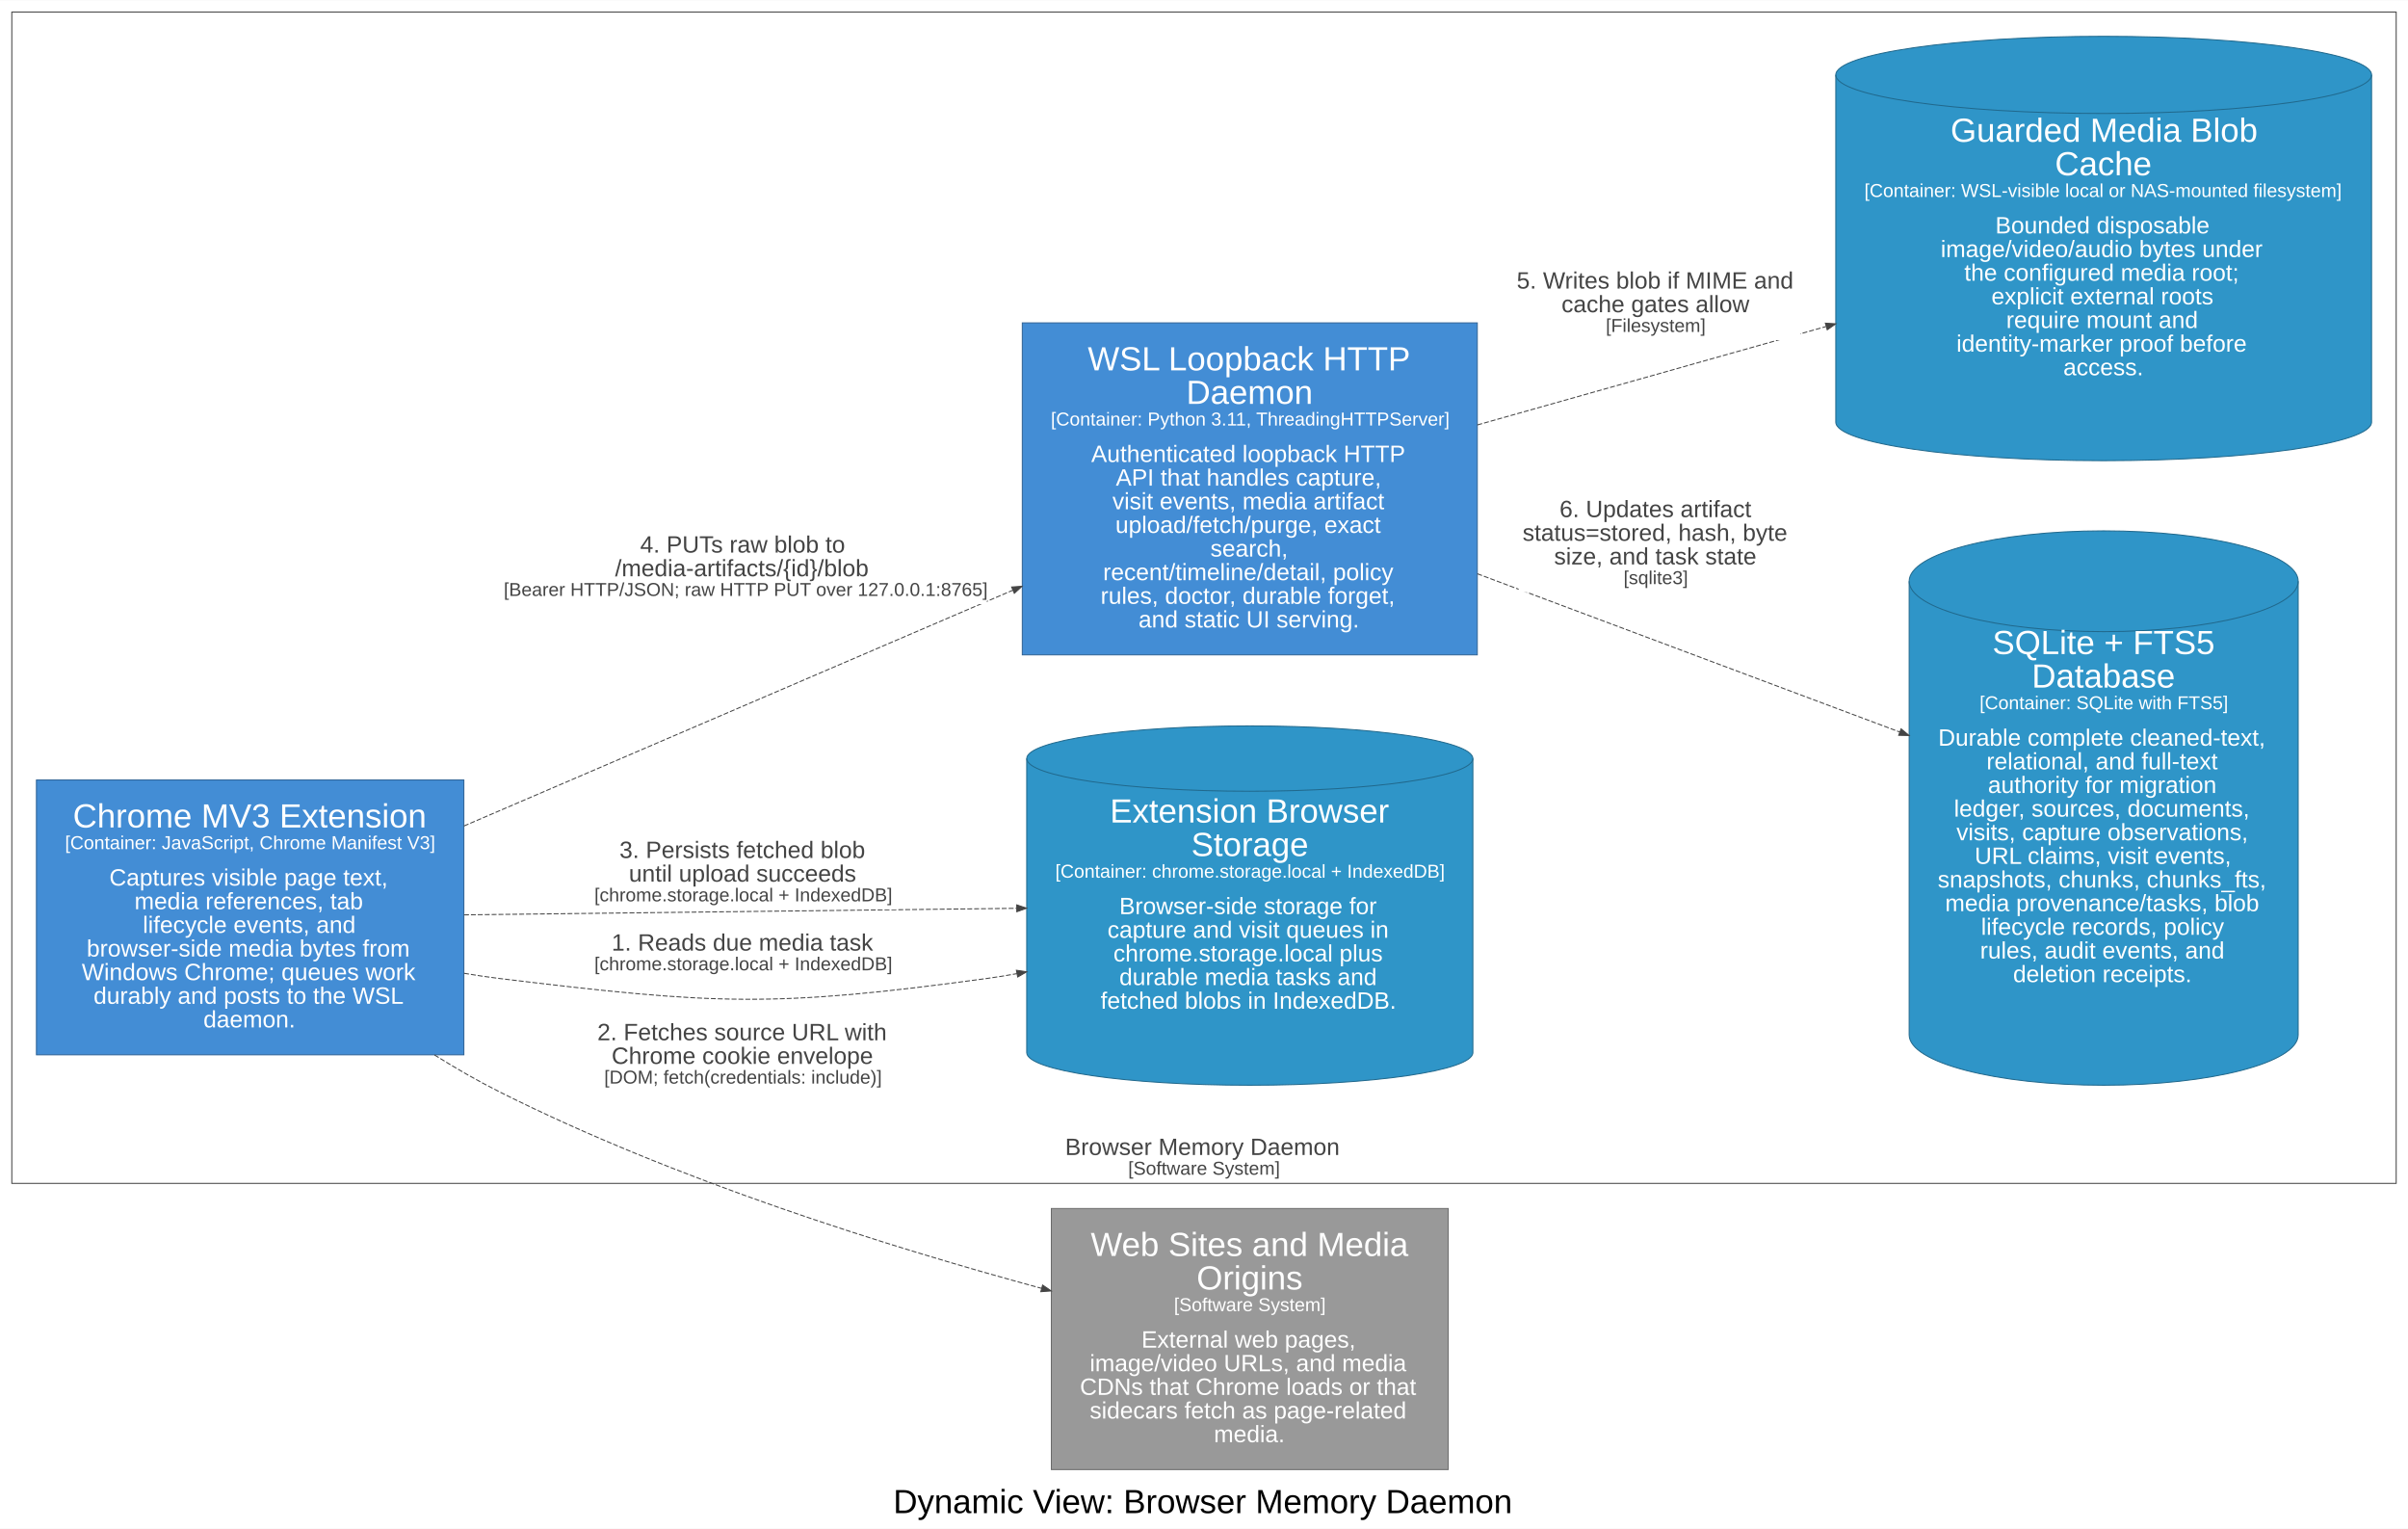
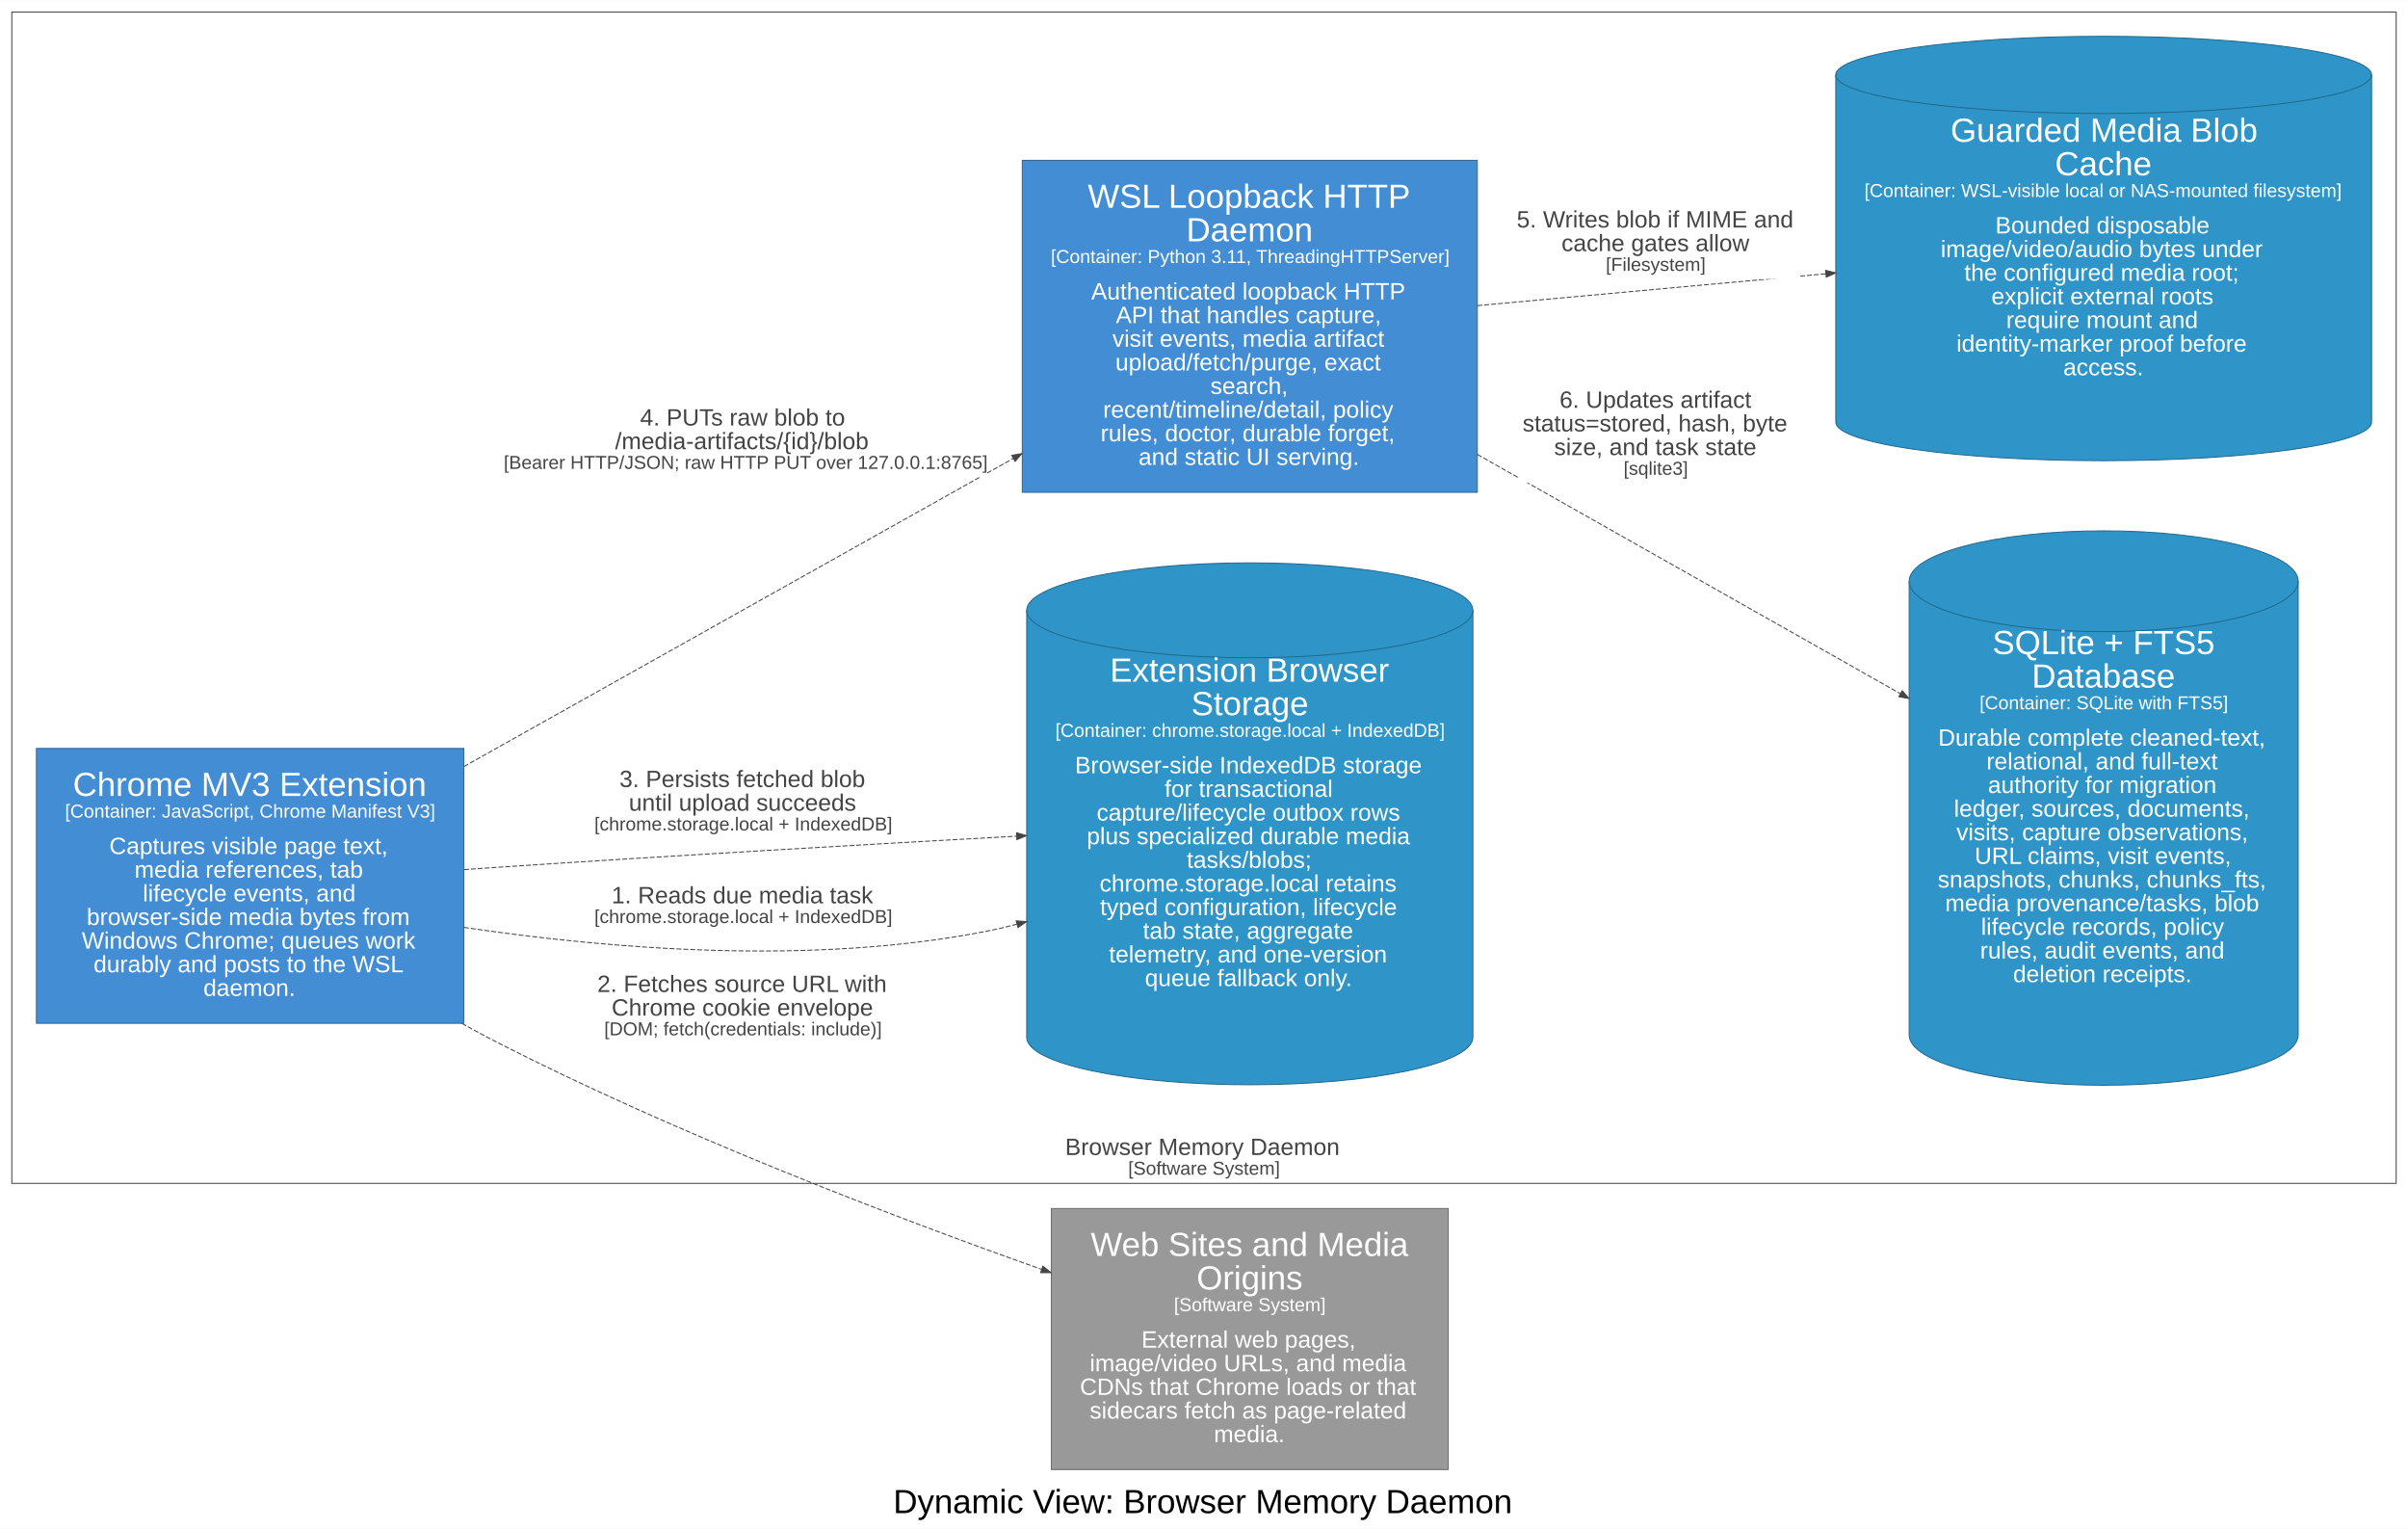
<svg xmlns="http://www.w3.org/2000/svg" width="2445pt" height="1552pt" viewBox="0.00 0.00 2445.00 1551.50">
  <g id="graph0" class="graph" transform="scale(1 1) rotate(0) translate(4 1547.5)">
    <polygon fill="white" stroke="transparent" points="-4,4 -4,-1547.5 2441,-1547.5 2441,4 -4,4" />
    <text text-anchor="start" x="903" y="-11.8" font-family="Arial" font-size="34.00">Dynamic View: Browser Memory Daemon</text>
    <g id="clust1" class="cluster">
      <polygon fill="none" stroke="#444444" points="8,-346.5 8,-1535.5 2429,-1535.5 2429,-346.5 8,-346.5" />
      <text text-anchor="start" x="1077.5" y="-375.3" font-family="Arial" font-size="24.00" fill="#444444">Browser Memory Daemon</text>
      <text text-anchor="start" x="1141.5" y="-355.3" font-family="Arial" font-size="19.00" fill="#444444">[Software System]</text>
    </g>
-     <g id="13" class="node">
-       <path fill="#2f95c8" stroke="#20688c" d="M1491.5,-777.72C1491.5,-796.01 1389.98,-810.88 1265,-810.88 1140.02,-810.88 1038.5,-796.01 1038.5,-777.72 1038.5,-777.72 1038.5,-479.28 1038.5,-479.28 1038.5,-460.99 1140.02,-446.12 1265,-446.12 1389.98,-446.12 1491.5,-460.99 1491.5,-479.28 1491.5,-479.28 1491.5,-777.72 1491.5,-777.72" />
-       <path fill="none" stroke="#20688c" d="M1491.5,-777.72C1491.5,-759.42 1389.98,-744.56 1265,-744.56 1140.02,-744.56 1038.5,-759.42 1038.5,-777.72" />
-       <text text-anchor="start" x="1123" y="-712.8" font-family="Arial" font-size="34.00" fill="#ffffff">Extension Browser</text>
-       <text text-anchor="start" x="1205.5" y="-678.8" font-family="Arial" font-size="34.00" fill="#ffffff">Storage</text>
-       <text text-anchor="start" x="1067.5" y="-656.8" font-family="Arial" font-size="19.00" fill="#ffffff">[Container: chrome.storage.local + IndexedDB]</text>
-       <text text-anchor="start" x="1132.5" y="-619.8" font-family="Arial" font-size="24.00" fill="#ffffff">Browser-side storage for</text>
-       <text text-anchor="start" x="1120.5" y="-595.8" font-family="Arial" font-size="24.00" fill="#ffffff">capture and visit queues in</text>
-       <text text-anchor="start" x="1126.5" y="-571.8" font-family="Arial" font-size="24.00" fill="#ffffff">chrome.storage.local plus</text>
-       <text text-anchor="start" x="1132.5" y="-547.8" font-family="Arial" font-size="24.00" fill="#ffffff">durable media tasks and</text>
-       <text text-anchor="start" x="1113.5" y="-523.8" font-family="Arial" font-size="24.00" fill="#ffffff">fetched blobs in IndexedDB.</text>
+     <g id="14" class="node">
+       <path fill="#2f95c8" stroke="#20688c" d="M1491.5,-928.22C1491.5,-954.79 1389.98,-976.38 1265,-976.38 1140.02,-976.38 1038.5,-954.79 1038.5,-928.22 1038.5,-928.22 1038.5,-494.78 1038.5,-494.78 1038.5,-468.21 1140.02,-446.62 1265,-446.62 1389.98,-446.62 1491.5,-468.21 1491.5,-494.78 1491.5,-494.78 1491.5,-928.22 1491.5,-928.22" />
+       <path fill="none" stroke="#20688c" d="M1491.5,-928.22C1491.5,-901.64 1389.98,-880.06 1265,-880.06 1140.02,-880.06 1038.5,-901.64 1038.5,-928.22" />
+       <text text-anchor="start" x="1123" y="-855.8" font-family="Arial" font-size="34.00" fill="#ffffff">Extension Browser</text>
+       <text text-anchor="start" x="1205.5" y="-821.8" font-family="Arial" font-size="34.00" fill="#ffffff">Storage</text>
+       <text text-anchor="start" x="1067.5" y="-799.8" font-family="Arial" font-size="19.00" fill="#ffffff">[Container: chrome.storage.local + IndexedDB]</text>
+       <text text-anchor="start" x="1087.5" y="-762.8" font-family="Arial" font-size="24.00" fill="#ffffff">Browser-side IndexedDB storage</text>
+       <text text-anchor="start" x="1178.5" y="-738.8" font-family="Arial" font-size="24.00" fill="#ffffff">for transactional</text>
+       <text text-anchor="start" x="1109.5" y="-714.8" font-family="Arial" font-size="24.00" fill="#ffffff">capture/lifecycle outbox rows</text>
+       <text text-anchor="start" x="1099.5" y="-690.8" font-family="Arial" font-size="24.00" fill="#ffffff">plus specialized durable media</text>
+       <text text-anchor="start" x="1201" y="-666.8" font-family="Arial" font-size="24.00" fill="#ffffff">tasks/blobs;</text>
+       <text text-anchor="start" x="1112.5" y="-642.8" font-family="Arial" font-size="24.00" fill="#ffffff">chrome.storage.local retains</text>
+       <text text-anchor="start" x="1113" y="-618.8" font-family="Arial" font-size="24.00" fill="#ffffff">typed configuration, lifecycle</text>
+       <text text-anchor="start" x="1156.5" y="-594.8" font-family="Arial" font-size="24.00" fill="#ffffff">tab state, aggregate</text>
+       <text text-anchor="start" x="1122" y="-570.8" font-family="Arial" font-size="24.00" fill="#ffffff">telemetry, and one-version</text>
+       <text text-anchor="start" x="1158.5" y="-546.8" font-family="Arial" font-size="24.00" fill="#ffffff">queue fallback only.</text>
    </g>
-     <g id="14" class="node">
-       <polygon fill="#438dd5" stroke="#2e6295" points="1496,-1220 1034,-1220 1034,-883 1496,-883 1496,-1220" />
-       <text text-anchor="start" x="1100.5" y="-1171.8" font-family="Arial" font-size="34.00" fill="#ffffff">WSL Loopback HTTP</text>
-       <text text-anchor="start" x="1200.5" y="-1137.8" font-family="Arial" font-size="34.00" fill="#ffffff">Daemon</text>
-       <text text-anchor="start" x="1063" y="-1115.8" font-family="Arial" font-size="19.00" fill="#ffffff">[Container: Python 3.11, ThreadingHTTPServer]</text>
-       <text text-anchor="start" x="1104" y="-1078.8" font-family="Arial" font-size="24.00" fill="#ffffff">Authenticated loopback HTTP</text>
-       <text text-anchor="start" x="1129" y="-1054.8" font-family="Arial" font-size="24.00" fill="#ffffff">API that handles capture,</text>
-       <text text-anchor="start" x="1125.5" y="-1030.8" font-family="Arial" font-size="24.00" fill="#ffffff">visit events, media artifact</text>
-       <text text-anchor="start" x="1128.5" y="-1006.8" font-family="Arial" font-size="24.00" fill="#ffffff">upload/fetch/purge, exact</text>
-       <text text-anchor="start" x="1225" y="-982.8" font-family="Arial" font-size="24.00" fill="#ffffff">search,</text>
-       <text text-anchor="start" x="1116" y="-958.8" font-family="Arial" font-size="24.00" fill="#ffffff">recent/timeline/detail, policy</text>
-       <text text-anchor="start" x="1113.5" y="-934.8" font-family="Arial" font-size="24.00" fill="#ffffff">rules, doctor, durable forget,</text>
-       <text text-anchor="start" x="1152" y="-910.8" font-family="Arial" font-size="24.00" fill="#ffffff">and static UI serving.</text>
+     <g id="15" class="node">
+       <polygon fill="#438dd5" stroke="#2e6295" points="1496,-1385 1034,-1385 1034,-1048 1496,-1048 1496,-1385" />
+       <text text-anchor="start" x="1100.5" y="-1336.8" font-family="Arial" font-size="34.00" fill="#ffffff">WSL Loopback HTTP</text>
+       <text text-anchor="start" x="1200.5" y="-1302.8" font-family="Arial" font-size="34.00" fill="#ffffff">Daemon</text>
+       <text text-anchor="start" x="1063" y="-1280.8" font-family="Arial" font-size="19.00" fill="#ffffff">[Container: Python 3.11, ThreadingHTTPServer]</text>
+       <text text-anchor="start" x="1104" y="-1243.8" font-family="Arial" font-size="24.00" fill="#ffffff">Authenticated loopback HTTP</text>
+       <text text-anchor="start" x="1129" y="-1219.8" font-family="Arial" font-size="24.00" fill="#ffffff">API that handles capture,</text>
+       <text text-anchor="start" x="1125.5" y="-1195.8" font-family="Arial" font-size="24.00" fill="#ffffff">visit events, media artifact</text>
+       <text text-anchor="start" x="1128.5" y="-1171.8" font-family="Arial" font-size="24.00" fill="#ffffff">upload/fetch/purge, exact</text>
+       <text text-anchor="start" x="1225" y="-1147.8" font-family="Arial" font-size="24.00" fill="#ffffff">search,</text>
+       <text text-anchor="start" x="1116" y="-1123.8" font-family="Arial" font-size="24.00" fill="#ffffff">recent/timeline/detail, policy</text>
+       <text text-anchor="start" x="1113.5" y="-1099.8" font-family="Arial" font-size="24.00" fill="#ffffff">rules, doctor, durable forget,</text>
+       <text text-anchor="start" x="1152" y="-1075.8" font-family="Arial" font-size="24.00" fill="#ffffff">and static UI serving.</text>
    </g>
-     <g id="39" class="node">
+     <g id="40" class="node">
      <path fill="#2f95c8" stroke="#20688c" d="M2329.5,-957.72C2329.5,-985.94 2240.98,-1008.88 2132,-1008.88 2023.02,-1008.88 1934.5,-985.94 1934.5,-957.72 1934.5,-957.72 1934.5,-497.28 1934.5,-497.28 1934.5,-469.06 2023.02,-446.12 2132,-446.12 2240.98,-446.12 2329.5,-469.06 2329.5,-497.28 2329.5,-497.28 2329.5,-957.72 2329.5,-957.72" />
      <path fill="none" stroke="#20688c" d="M2329.5,-957.72C2329.5,-929.49 2240.98,-906.56 2132,-906.56 2023.02,-906.56 1934.5,-929.49 1934.5,-957.72" />
      <text text-anchor="start" x="2019" y="-883.8" font-family="Arial" font-size="34.00" fill="#ffffff">SQLite + FTS5</text>
      <text text-anchor="start" x="2059" y="-849.8" font-family="Arial" font-size="34.00" fill="#ffffff">Database</text>
      <text text-anchor="start" x="2006" y="-827.8" font-family="Arial" font-size="19.00" fill="#ffffff">[Container: SQLite with FTS5]</text>
      <text text-anchor="start" x="1964" y="-790.8" font-family="Arial" font-size="24.00" fill="#ffffff">Durable complete cleaned-text,</text>
      <text text-anchor="start" x="2013" y="-766.8" font-family="Arial" font-size="24.00" fill="#ffffff">relational, and full-text</text>
      <text text-anchor="start" x="2014.5" y="-742.8" font-family="Arial" font-size="24.00" fill="#ffffff">authority for migration</text>
      <text text-anchor="start" x="1980" y="-718.8" font-family="Arial" font-size="24.00" fill="#ffffff">ledger, sources, documents,</text>
      <text text-anchor="start" x="1982.5" y="-694.8" font-family="Arial" font-size="24.00" fill="#ffffff">visits, capture observations,</text>
      <text text-anchor="start" x="2001" y="-670.8" font-family="Arial" font-size="24.00" fill="#ffffff">URL claims, visit events,</text>
      <text text-anchor="start" x="1963.5" y="-646.8" font-family="Arial" font-size="24.00" fill="#ffffff">snapshots, chunks, chunks_fts,</text>
      <text text-anchor="start" x="1971" y="-622.8" font-family="Arial" font-size="24.00" fill="#ffffff">media provenance/tasks, blob</text>
      <text text-anchor="start" x="2007.5" y="-598.8" font-family="Arial" font-size="24.00" fill="#ffffff">lifecycle records, policy</text>
      <text text-anchor="start" x="2006.5" y="-574.8" font-family="Arial" font-size="24.00" fill="#ffffff">rules, audit events, and</text>
      <text text-anchor="start" x="2040" y="-550.8" font-family="Arial" font-size="24.00" fill="#ffffff">deletion receipts.</text>
    </g>
-     <g id="61" class="edge">
-       <path fill="none" stroke="#444444" stroke-dasharray="5,2" d="M1496.1,-965.31C1629.4,-915.38 1795.82,-853.05 1924.83,-804.73" />
-       <polygon fill="#444444" stroke="#444444" points="1926.31,-807.91 1934.44,-801.12 1923.85,-801.35 1926.31,-807.91" />
-       <polygon fill="white" stroke="transparent" points="1538,-946.5 1538,-1045.5 1818,-1045.5 1818,-946.5 1538,-946.5" />
-       <text text-anchor="start" x="1579.5" y="-1022.8" font-family="Arial" font-size="24.00" fill="#444444">6. Updates artifact</text>
-       <text text-anchor="start" x="1542" y="-998.8" font-family="Arial" font-size="24.00" fill="#444444">status=stored, hash, byte</text>
-       <text text-anchor="start" x="1574" y="-974.8" font-family="Arial" font-size="24.00" fill="#444444">size, and task state</text>
-       <text text-anchor="start" x="1644.5" y="-954.8" font-family="Arial" font-size="19.00" fill="#444444">[sqlite3]</text>
+     <g id="62" class="edge">
+       <path fill="none" stroke="#444444" stroke-dasharray="5,2" d="M1496.1,-1086.42C1629.67,-1010.91 1796.48,-916.61 1925.6,-843.61" />
+       <polygon fill="#444444" stroke="#444444" points="1927.46,-846.59 1934.44,-838.62 1924.01,-840.49 1927.46,-846.59" />
+       <polygon fill="white" stroke="transparent" points="1538,-1057.5 1538,-1156.5 1818,-1156.5 1818,-1057.5 1538,-1057.5" />
+       <text text-anchor="start" x="1579.5" y="-1133.8" font-family="Arial" font-size="24.00" fill="#444444">6. Updates artifact</text>
+       <text text-anchor="start" x="1542" y="-1109.8" font-family="Arial" font-size="24.00" fill="#444444">status=stored, hash, byte</text>
+       <text text-anchor="start" x="1574" y="-1085.8" font-family="Arial" font-size="24.00" fill="#444444">size, and task state</text>
+       <text text-anchor="start" x="1644.5" y="-1065.8" font-family="Arial" font-size="19.00" fill="#444444">[sqlite3]</text>
    </g>
-     <g id="41" class="node">
+     <g id="42" class="node">
      <path fill="#2f95c8" stroke="#20688c" d="M2404,-1471.72C2404,-1493.32 2282.09,-1510.88 2132,-1510.88 1981.91,-1510.88 1860,-1493.32 1860,-1471.72 1860,-1471.72 1860,-1119.28 1860,-1119.28 1860,-1097.68 1981.91,-1080.12 2132,-1080.12 2282.09,-1080.12 2404,-1097.68 2404,-1119.28 2404,-1119.28 2404,-1471.72 2404,-1471.72" />
      <path fill="none" stroke="#20688c" d="M2404,-1471.72C2404,-1450.11 2282.09,-1432.56 2132,-1432.56 1981.91,-1432.56 1860,-1450.11 1860,-1471.72" />
      <text text-anchor="start" x="1976.5" y="-1403.8" font-family="Arial" font-size="34.00" fill="#ffffff">Guarded Media Blob</text>
      <text text-anchor="start" x="2082.5" y="-1369.8" font-family="Arial" font-size="34.00" fill="#ffffff">Cache</text>
      <text text-anchor="start" x="1889" y="-1347.8" font-family="Arial" font-size="19.00" fill="#ffffff">[Container: WSL-visible local or NAS-mounted filesystem]</text>
      <text text-anchor="start" x="2022" y="-1310.8" font-family="Arial" font-size="24.00" fill="#ffffff">Bounded disposable</text>
      <text text-anchor="start" x="1966.5" y="-1286.8" font-family="Arial" font-size="24.00" fill="#ffffff">image/video/audio bytes under</text>
      <text text-anchor="start" x="1990.5" y="-1262.8" font-family="Arial" font-size="24.00" fill="#ffffff">the configured media root;</text>
      <text text-anchor="start" x="2018" y="-1238.8" font-family="Arial" font-size="24.00" fill="#ffffff">explicit external roots</text>
      <text text-anchor="start" x="2033" y="-1214.8" font-family="Arial" font-size="24.00" fill="#ffffff">require mount and</text>
      <text text-anchor="start" x="1982.5" y="-1190.8" font-family="Arial" font-size="24.00" fill="#ffffff">identity-marker proof before</text>
      <text text-anchor="start" x="2091" y="-1166.8" font-family="Arial" font-size="24.00" fill="#ffffff">access.</text>
    </g>
-     <g id="63" class="edge">
-       <path fill="none" stroke="#444444" stroke-dasharray="5,2" d="M1496.1,-1116.41C1604.79,-1147.07 1735.51,-1183.94 1850,-1216.24" />
-       <polygon fill="#444444" stroke="#444444" points="1849.4,-1219.7 1859.97,-1219.05 1851.3,-1212.96 1849.4,-1219.7" />
-       <polygon fill="white" stroke="transparent" points="1532,-1202.5 1532,-1277.5 1824,-1277.5 1824,-1202.5 1532,-1202.5" />
-       <text text-anchor="start" x="1536" y="-1254.8" font-family="Arial" font-size="24.00" fill="#444444">5. Writes blob if MIME and</text>
-       <text text-anchor="start" x="1581.5" y="-1230.8" font-family="Arial" font-size="24.00" fill="#444444">cache gates allow</text>
-       <text text-anchor="start" x="1626.5" y="-1210.8" font-family="Arial" font-size="19.00" fill="#444444">[Filesystem]</text>
+     <g id="64" class="edge">
+       <path fill="none" stroke="#444444" stroke-dasharray="5,2" d="M1496.1,-1237.51C1604.79,-1247.44 1735.51,-1259.38 1850,-1269.84" />
+       <polygon fill="#444444" stroke="#444444" points="1849.69,-1273.32 1859.97,-1270.75 1850.33,-1266.35 1849.69,-1273.32" />
+       <polygon fill="white" stroke="transparent" points="1532,-1264.5 1532,-1339.5 1824,-1339.5 1824,-1264.5 1532,-1264.5" />
+       <text text-anchor="start" x="1536" y="-1316.8" font-family="Arial" font-size="24.00" fill="#444444">5. Writes blob if MIME and</text>
+       <text text-anchor="start" x="1581.5" y="-1292.8" font-family="Arial" font-size="24.00" fill="#444444">cache gates allow</text>
+       <text text-anchor="start" x="1626.5" y="-1272.8" font-family="Arial" font-size="19.00" fill="#444444">[Filesystem]</text>
    </g>
    <g id="5" class="node">
-       <polygon fill="#438dd5" stroke="#2e6295" points="467,-756 33,-756 33,-477 467,-477 467,-756" />
-       <text text-anchor="start" x="70" y="-707.8" font-family="Arial" font-size="34.00" fill="#ffffff">Chrome MV3 Extension</text>
-       <text text-anchor="start" x="62" y="-685.8" font-family="Arial" font-size="19.00" fill="#ffffff">[Container: JavaScript, Chrome Manifest V3]</text>
-       <text text-anchor="start" x="107" y="-648.8" font-family="Arial" font-size="24.00" fill="#ffffff">Captures visible page text,</text>
-       <text text-anchor="start" x="132.5" y="-624.8" font-family="Arial" font-size="24.00" fill="#ffffff">media references, tab</text>
-       <text text-anchor="start" x="141" y="-600.8" font-family="Arial" font-size="24.00" fill="#ffffff">lifecycle events, and</text>
-       <text text-anchor="start" x="84" y="-576.8" font-family="Arial" font-size="24.00" fill="#ffffff">browser-side media bytes from</text>
-       <text text-anchor="start" x="79" y="-552.8" font-family="Arial" font-size="24.00" fill="#ffffff">Windows Chrome; queues work</text>
-       <text text-anchor="start" x="91" y="-528.8" font-family="Arial" font-size="24.00" fill="#ffffff">durably and posts to the WSL</text>
-       <text text-anchor="start" x="202.5" y="-504.8" font-family="Arial" font-size="24.00" fill="#ffffff">daemon.</text>
-     </g>
-     <g id="51" class="edge">
-       <path fill="none" stroke="#444444" stroke-dasharray="5,2" d="M467.22,-559.76C479.28,-557.71 491.26,-555.92 503,-554.5 721.4,-528.03 780.02,-524.74 998,-554.5 1008.08,-555.88 1018.31,-557.53 1028.61,-559.41" />
-       <polygon fill="#444444" stroke="#444444" points="1028.02,-562.86 1038.5,-561.28 1029.32,-555.98 1028.02,-562.86" />
-       <polygon fill="white" stroke="transparent" points="595,-554.5 595,-605.5 906,-605.5 906,-554.5 595,-554.5" />
-       <text text-anchor="start" x="617" y="-582.8" font-family="Arial" font-size="24.00" fill="#444444">1. Reads due media task</text>
-       <text text-anchor="start" x="599.5" y="-562.8" font-family="Arial" font-size="19.00" fill="#444444">[chrome.storage.local + IndexedDB]</text>
-     </g>
-     <g id="51" class="edge">
-       <path fill="none" stroke="#444444" stroke-dasharray="5,2" d="M467.17,-619.07C479.29,-619.22 491.3,-619.36 503,-619.5 678.97,-621.59 877.82,-623.94 1028.12,-625.72" />
-       <polygon fill="#444444" stroke="#444444" points="1028.36,-629.22 1038.4,-625.84 1028.44,-622.22 1028.36,-629.22" />
-       <polygon fill="white" stroke="transparent" points="595,-624.5 595,-699.5 906,-699.5 906,-624.5 595,-624.5" />
-       <text text-anchor="start" x="625" y="-676.8" font-family="Arial" font-size="24.00" fill="#444444">3. Persists fetched blob</text>
-       <text text-anchor="start" x="634.5" y="-652.8" font-family="Arial" font-size="24.00" fill="#444444">until upload succeeds</text>
-       <text text-anchor="start" x="599.5" y="-632.8" font-family="Arial" font-size="19.00" fill="#444444">[chrome.storage.local + IndexedDB]</text>
+       <polygon fill="#438dd5" stroke="#2e6295" points="467,-788 33,-788 33,-509 467,-509 467,-788" />
+       <text text-anchor="start" x="70" y="-739.8" font-family="Arial" font-size="34.00" fill="#ffffff">Chrome MV3 Extension</text>
+       <text text-anchor="start" x="62" y="-717.8" font-family="Arial" font-size="19.00" fill="#ffffff">[Container: JavaScript, Chrome Manifest V3]</text>
+       <text text-anchor="start" x="107" y="-680.8" font-family="Arial" font-size="24.00" fill="#ffffff">Captures visible page text,</text>
+       <text text-anchor="start" x="132.5" y="-656.8" font-family="Arial" font-size="24.00" fill="#ffffff">media references, tab</text>
+       <text text-anchor="start" x="141" y="-632.8" font-family="Arial" font-size="24.00" fill="#ffffff">lifecycle events, and</text>
+       <text text-anchor="start" x="84" y="-608.8" font-family="Arial" font-size="24.00" fill="#ffffff">browser-side media bytes from</text>
+       <text text-anchor="start" x="79" y="-584.8" font-family="Arial" font-size="24.00" fill="#ffffff">Windows Chrome; queues work</text>
+       <text text-anchor="start" x="91" y="-560.8" font-family="Arial" font-size="24.00" fill="#ffffff">durably and posts to the WSL</text>
+       <text text-anchor="start" x="202.5" y="-536.8" font-family="Arial" font-size="24.00" fill="#ffffff">daemon.</text>
    </g>
    <g id="52" class="edge">
-       <path fill="none" stroke="#444444" stroke-dasharray="5,2" d="M467.07,-709.28C630.68,-779.54 855.36,-876.02 1024.46,-948.64" />
-       <polygon fill="#444444" stroke="#444444" points="1023.16,-951.89 1033.73,-952.62 1025.92,-945.46 1023.16,-951.89" />
-       <polygon fill="white" stroke="transparent" points="503,-934.5 503,-1009.5 998,-1009.5 998,-934.5 503,-934.5" />
-       <text text-anchor="start" x="646" y="-986.8" font-family="Arial" font-size="24.00" fill="#444444">4. PUTs raw blob to</text>
-       <text text-anchor="start" x="620.5" y="-962.8" font-family="Arial" font-size="24.00" fill="#444444">/media-artifacts/{id}/blob</text>
-       <text text-anchor="start" x="507.5" y="-942.8" font-family="Arial" font-size="19.00" fill="#444444">[Bearer HTTP/JSON; raw HTTP PUT over 127.0.0.1:8765]</text>
+       <path fill="none" stroke="#444444" stroke-dasharray="5,2" d="M467.06,-606.35C617.27,-584.04 821.43,-567.73 998,-602.5 1008.11,-604.49 1018.32,-606.87 1028.55,-609.56" />
+       <polygon fill="#444444" stroke="#444444" points="1027.79,-612.98 1038.36,-612.24 1029.63,-606.23 1027.79,-612.98" />
+       <polygon fill="white" stroke="transparent" points="595,-602.5 595,-653.5 906,-653.5 906,-602.5 595,-602.5" />
+       <text text-anchor="start" x="617" y="-630.8" font-family="Arial" font-size="24.00" fill="#444444">1. Reads due media task</text>
+       <text text-anchor="start" x="599.5" y="-610.8" font-family="Arial" font-size="19.00" fill="#444444">[chrome.storage.local + IndexedDB]</text>
+     </g>
+     <g id="52" class="edge">
+       <path fill="none" stroke="#444444" stroke-dasharray="5,2" d="M467.15,-665.04C479.28,-665.9 491.29,-666.72 503,-667.5 678.87,-679.21 877.73,-690.65 1028.05,-698.92" />
+       <polygon fill="#444444" stroke="#444444" points="1028.16,-702.44 1038.34,-699.49 1028.54,-695.45 1028.16,-702.44" />
+       <polygon fill="white" stroke="transparent" points="595,-696.5 595,-771.5 906,-771.5 906,-696.5 595,-696.5" />
+       <text text-anchor="start" x="625" y="-748.8" font-family="Arial" font-size="24.00" fill="#444444">3. Persists fetched blob</text>
+       <text text-anchor="start" x="634.5" y="-724.8" font-family="Arial" font-size="24.00" fill="#444444">until upload succeeds</text>
+       <text text-anchor="start" x="599.5" y="-704.8" font-family="Arial" font-size="19.00" fill="#444444">[chrome.storage.local + IndexedDB]</text>
+     </g>
+     <g id="53" class="edge">
+       <path fill="none" stroke="#444444" stroke-dasharray="5,2" d="M467.07,-769.65C630.85,-861.48 855.81,-987.62 1024.96,-1082.47" />
+       <polygon fill="#444444" stroke="#444444" points="1023.3,-1085.55 1033.73,-1087.39 1026.72,-1079.44 1023.3,-1085.55" />
+       <polygon fill="white" stroke="transparent" points="503,-1063.5 503,-1138.5 998,-1138.5 998,-1063.5 503,-1063.5" />
+       <text text-anchor="start" x="646" y="-1115.8" font-family="Arial" font-size="24.00" fill="#444444">4. PUTs raw blob to</text>
+       <text text-anchor="start" x="620.5" y="-1091.8" font-family="Arial" font-size="24.00" fill="#444444">/media-artifacts/{id}/blob</text>
+       <text text-anchor="start" x="507.5" y="-1071.8" font-family="Arial" font-size="19.00" fill="#444444">[Bearer HTTP/JSON; raw HTTP PUT over 127.0.0.1:8765]</text>
    </g>
    <g id="3" class="node">
      <polygon fill="#999999" stroke="#6b6b6b" points="1466.5,-321 1063.5,-321 1063.5,-56 1466.5,-56 1466.5,-321" />
      <text text-anchor="start" x="1103.5" y="-272.8" font-family="Arial" font-size="34.00" fill="#ffffff">Web Sites and Media</text>
      <text text-anchor="start" x="1211" y="-238.8" font-family="Arial" font-size="34.00" fill="#ffffff">Origins</text>
      <text text-anchor="start" x="1188" y="-216.8" font-family="Arial" font-size="19.00" fill="#ffffff">[Software System]</text>
      <text text-anchor="start" x="1155" y="-179.8" font-family="Arial" font-size="24.00" fill="#ffffff">External web pages,</text>
      <text text-anchor="start" x="1102.5" y="-155.8" font-family="Arial" font-size="24.00" fill="#ffffff">image/video URLs, and media</text>
      <text text-anchor="start" x="1092.5" y="-131.8" font-family="Arial" font-size="24.00" fill="#ffffff">CDNs that Chrome loads or that</text>
      <text text-anchor="start" x="1102.5" y="-107.8" font-family="Arial" font-size="24.00" fill="#ffffff">sidecars fetch as page-related</text>
      <text text-anchor="start" x="1228.5" y="-83.8" font-family="Arial" font-size="24.00" fill="#ffffff">media.</text>
    </g>
-     <g id="50" class="edge">
-       <path fill="none" stroke="#444444" stroke-dasharray="5,2" d="M437.15,-476.87C458.81,-463.32 481.02,-450.54 503,-439.5 680.63,-350.28 897.04,-282.46 1053.61,-239.95" />
-       <polygon fill="#444444" stroke="#444444" points="1054.62,-243.3 1063.36,-237.32 1052.8,-236.55 1054.62,-243.3" />
-       <polygon fill="white" stroke="transparent" points="598,-439.5 598,-514.5 903,-514.5 903,-439.5 598,-439.5" />
-       <text text-anchor="start" x="602.5" y="-491.8" font-family="Arial" font-size="24.00" fill="#444444">2. Fetches source URL with</text>
-       <text text-anchor="start" x="617" y="-467.8" font-family="Arial" font-size="24.00" fill="#444444">Chrome cookie envelope</text>
-       <text text-anchor="start" x="609.5" y="-447.8" font-family="Arial" font-size="19.00" fill="#444444">[DOM; fetch(credentials: include)]</text>
+     <g id="51" class="edge">
+       <path fill="none" stroke="#444444" stroke-dasharray="5,2" d="M464.89,-508.89C477.65,-501.76 490.41,-494.9 503,-488.5 683.08,-396.89 898.04,-314.45 1053.49,-259.28" />
+       <polygon fill="#444444" stroke="#444444" points="1054.92,-262.48 1063.18,-255.85 1052.58,-255.88 1054.92,-262.48" />
+       <polygon fill="white" stroke="transparent" points="598,-488.5 598,-563.5 903,-563.5 903,-488.5 598,-488.5" />
+       <text text-anchor="start" x="602.5" y="-540.8" font-family="Arial" font-size="24.00" fill="#444444">2. Fetches source URL with</text>
+       <text text-anchor="start" x="617" y="-516.8" font-family="Arial" font-size="24.00" fill="#444444">Chrome cookie envelope</text>
+       <text text-anchor="start" x="609.5" y="-496.8" font-family="Arial" font-size="19.00" fill="#444444">[DOM; fetch(credentials: include)]</text>
    </g>
  </g>
</svg>
